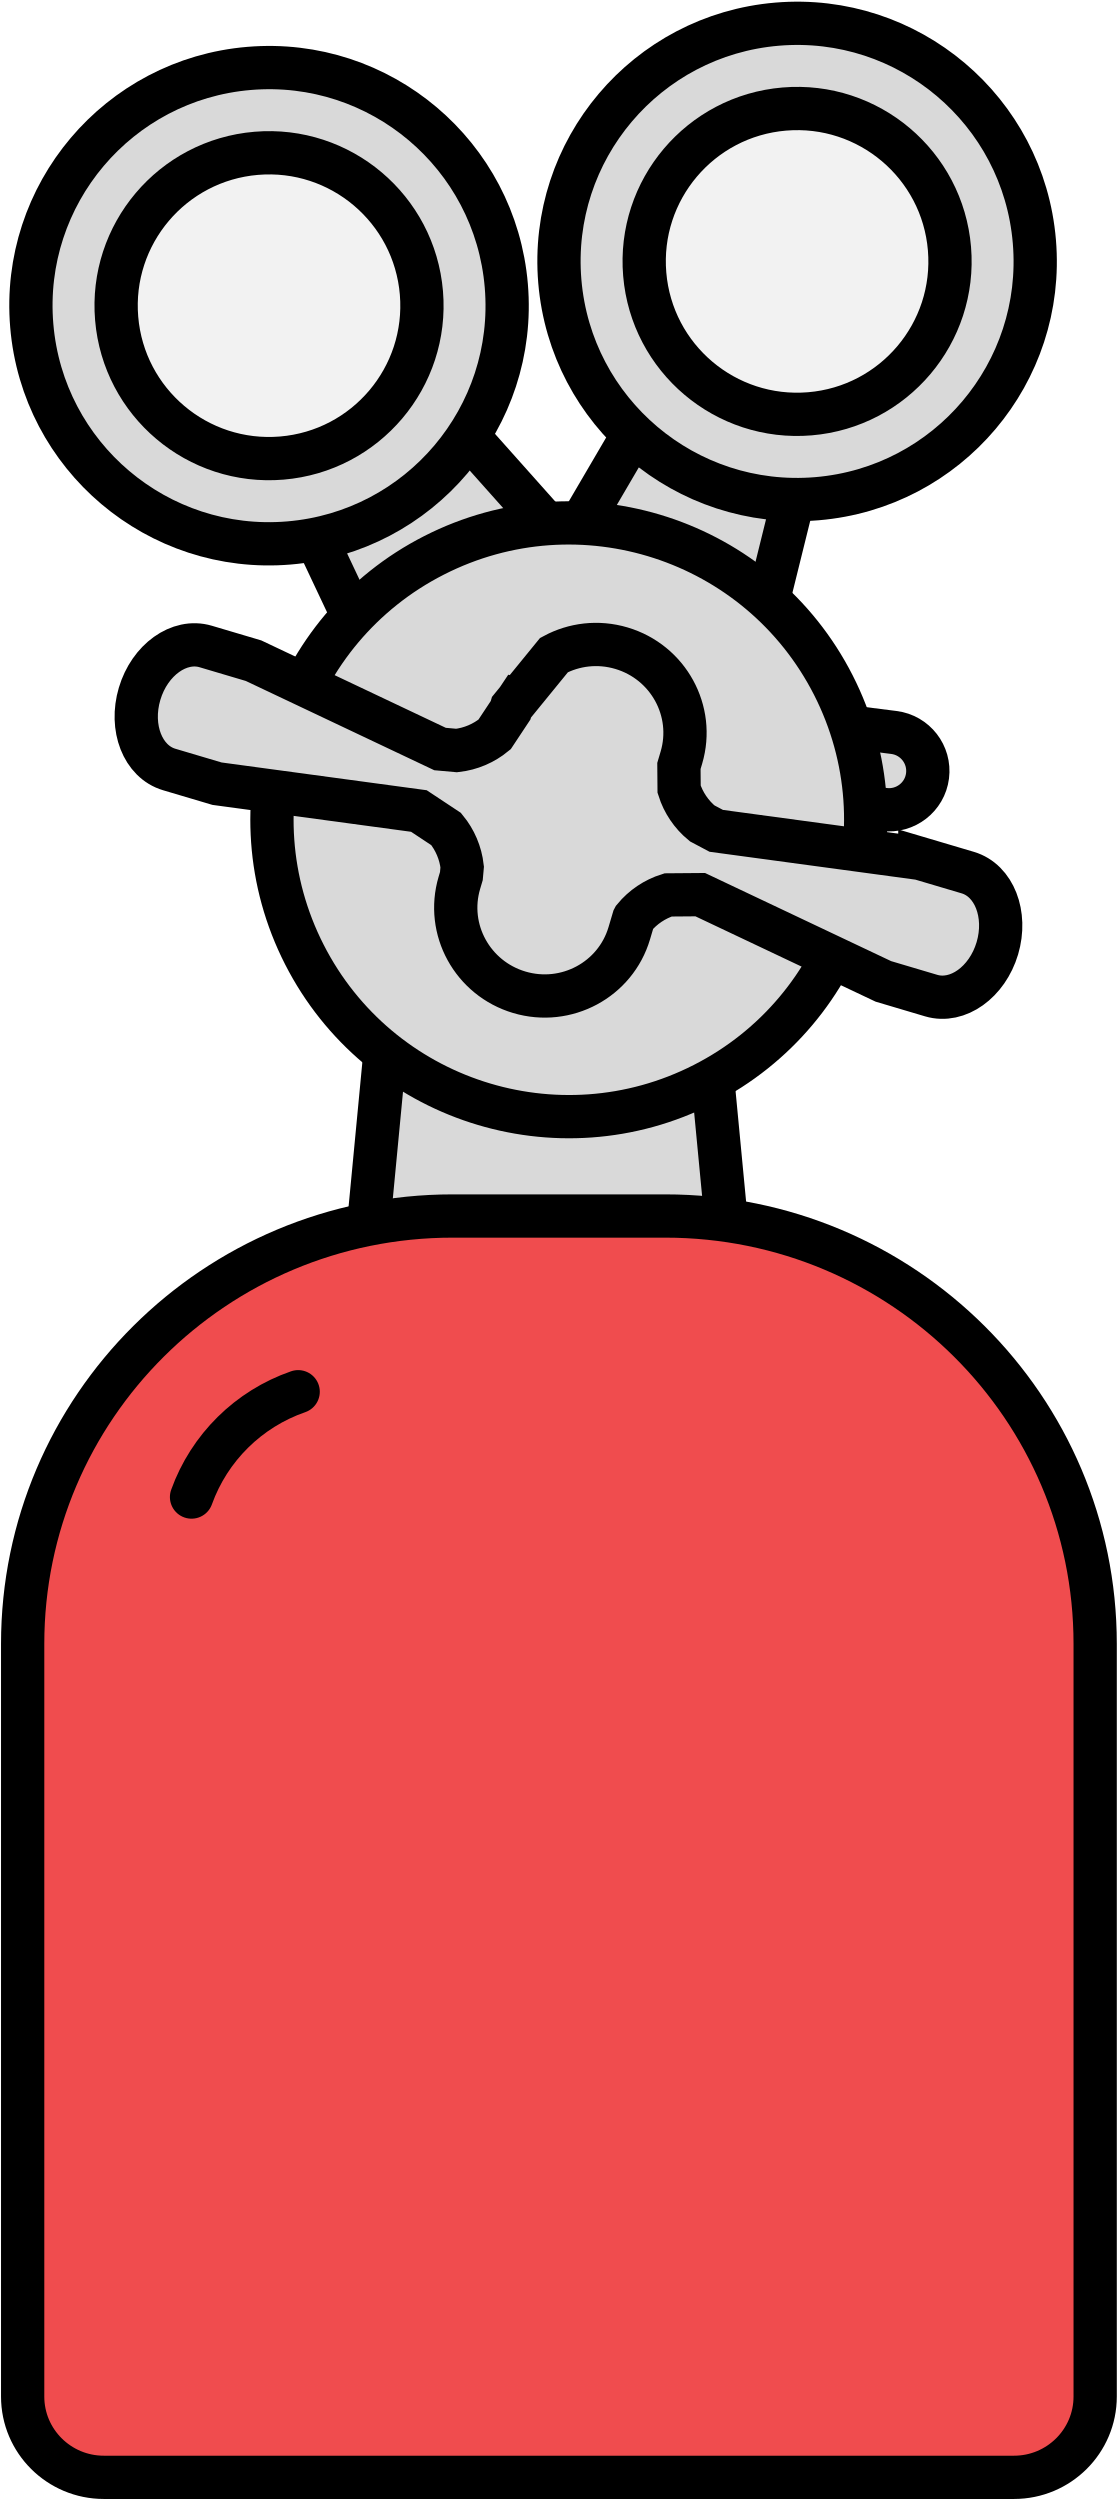
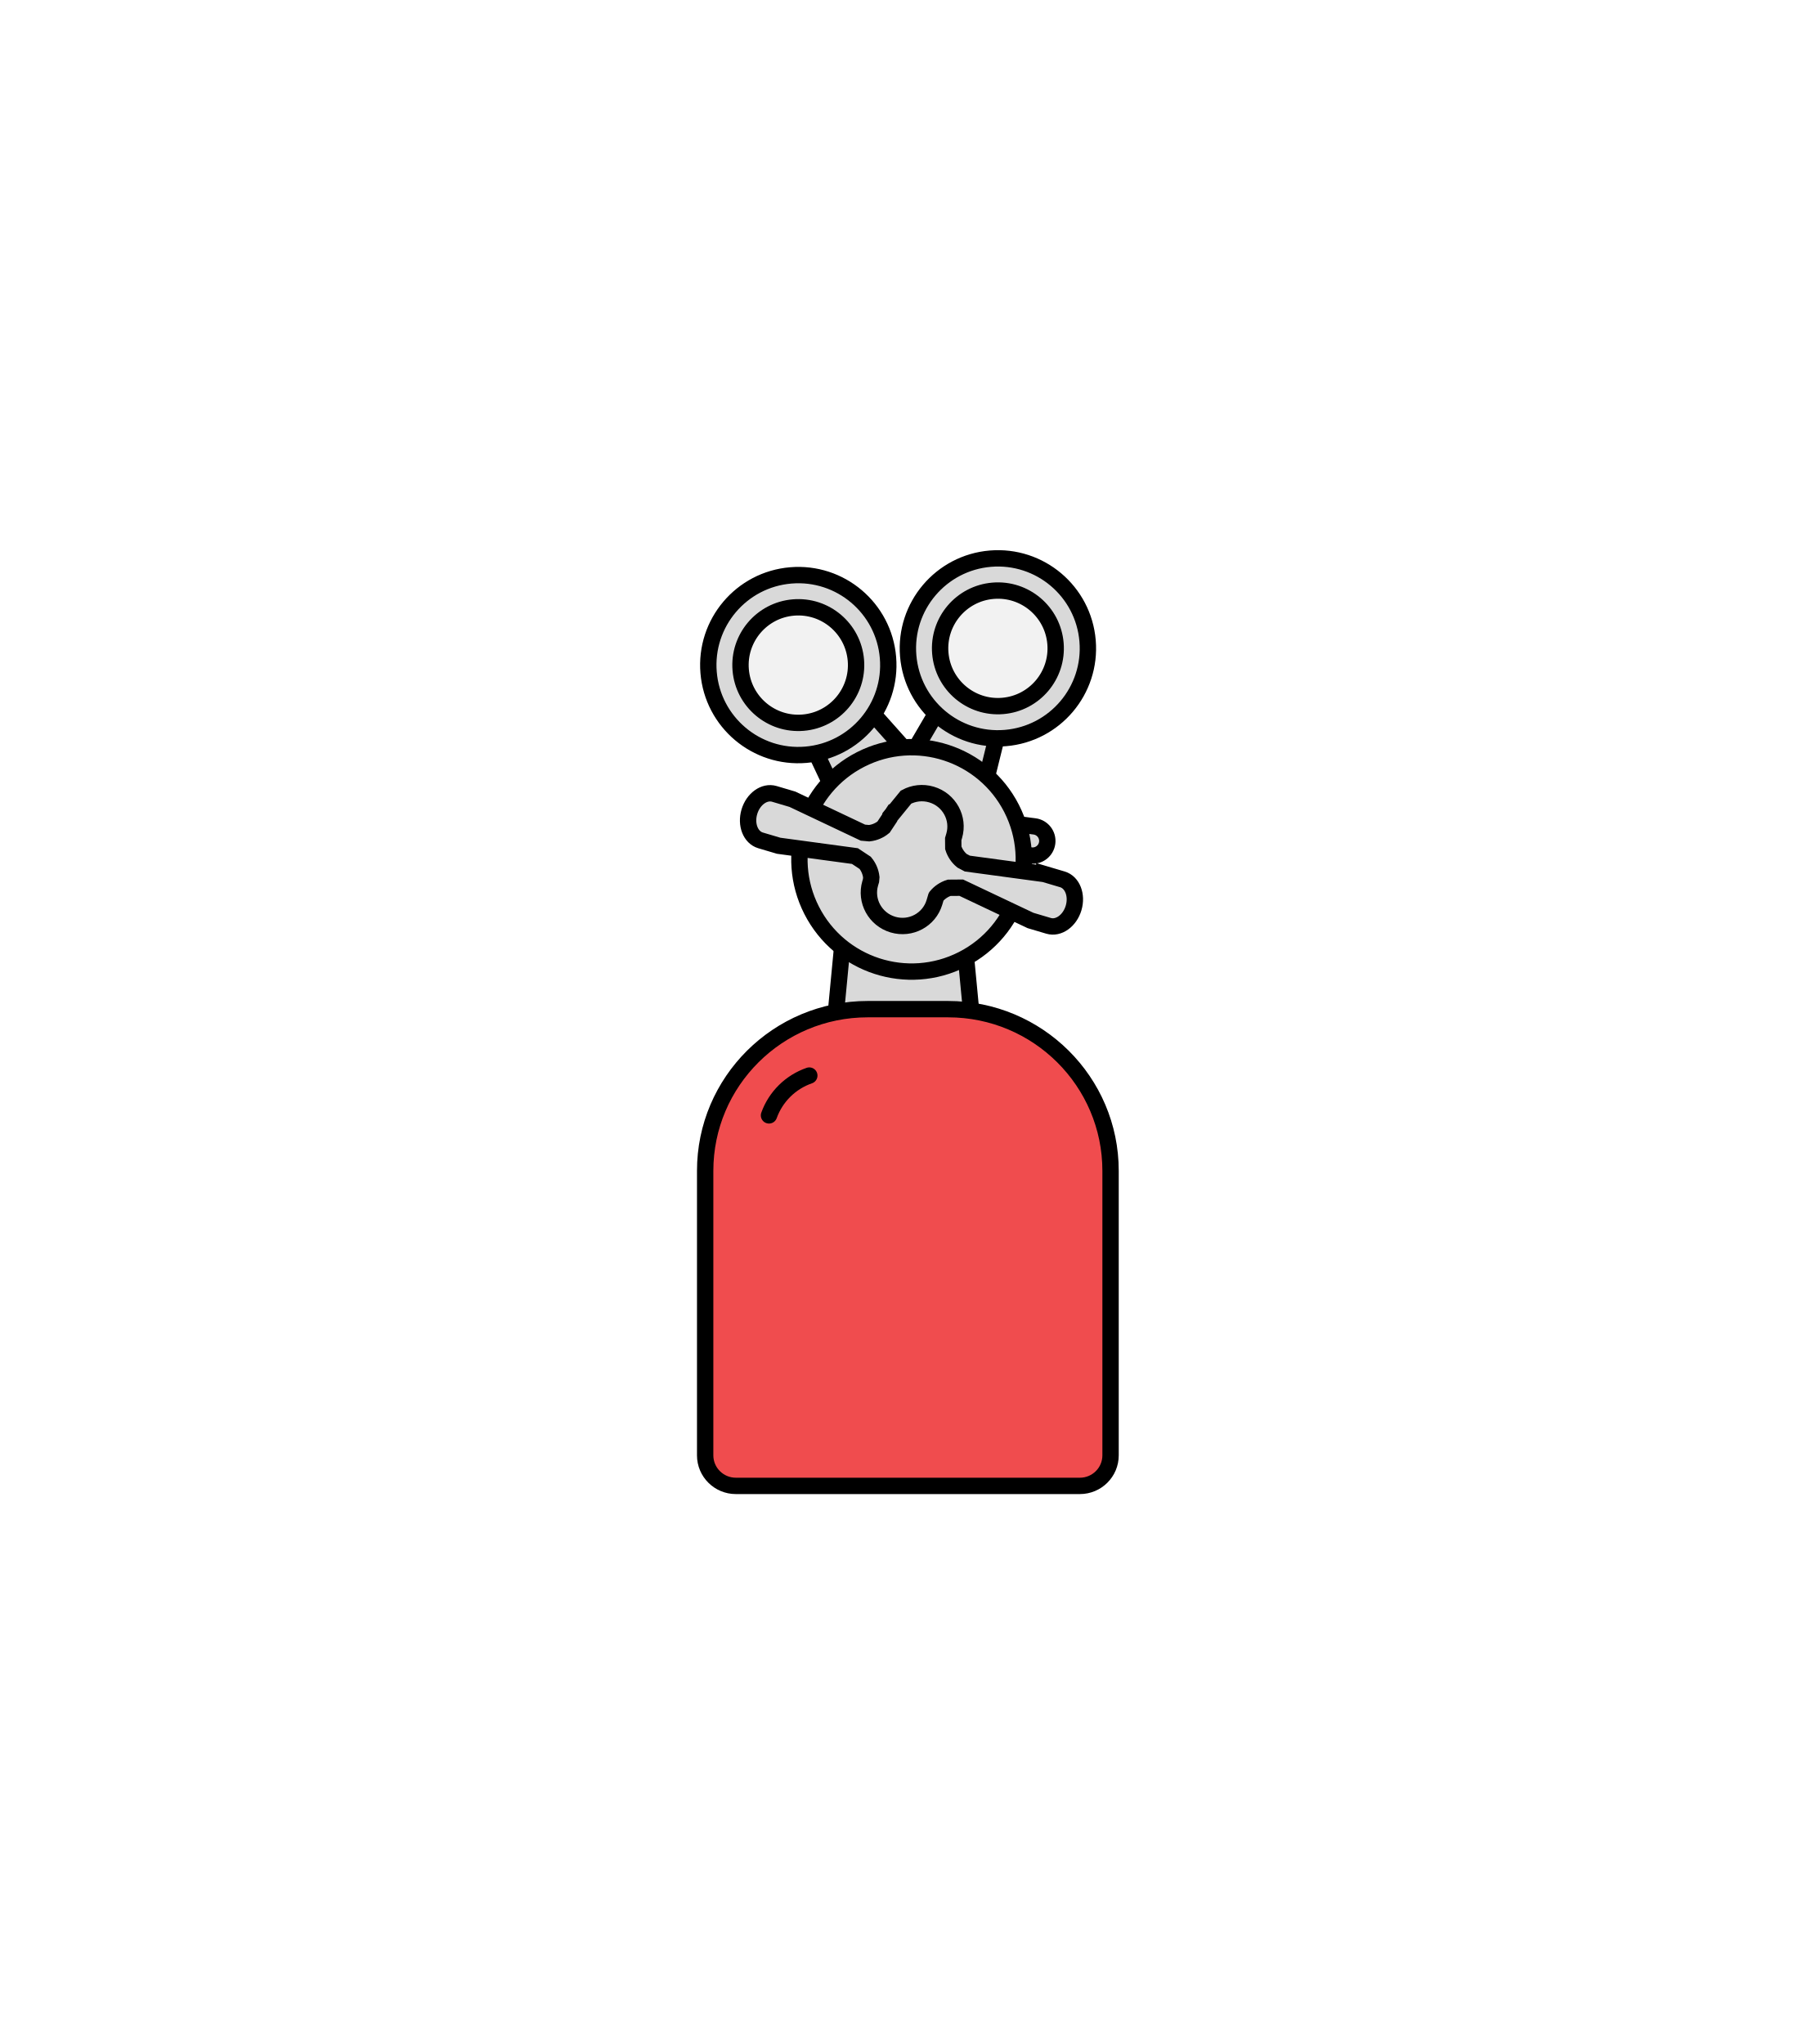
- <svg xmlns="http://www.w3.org/2000/svg" width="148" height="331" xml:space="preserve" overflow="hidden">
+ <svg xmlns="http://www.w3.org/2000/svg" width="636.0px" height="716.0px" xml:space="preserve" overflow="hidden" viewBox="-244.0 -192.5 636.0 716.0">
+   <rect id="bounding-box" x="-244.0" y="-192.5" width="636.0" height="716.0" fill="none" pointer-events="all" />
  <g transform="translate(-890 -313)">
    <path d="M0 5.139C0 2.301 2.301-1.52002e-15 5.139-3.04004e-15L5.139 0C7.977-1.52002e-15 10.278 2.301 10.278 5.139L10.278 42.618C10.278 45.456 7.977 47.757 5.139 47.757L5.139 47.757C2.301 47.757 0 45.456 0 42.618Z" stroke="#000000" stroke-width="5.729" stroke-miterlimit="8" fill="#D9D9D9" fill-rule="evenodd" transform="matrix(0.125415 -0.992104 -0.992104 -0.125415 1012.16 420.82)" />
    <path d="M935 515 942.917 432 982.083 432 990 515Z" stroke="#000000" stroke-width="5.729" stroke-miterlimit="8" fill="#D9D9D9" fill-rule="evenodd" />
    <path d="M914.215 346.93 929.248 350.027 930.048 346.142 975.338 396.97 946.765 415.873Z" stroke="#000000" stroke-width="5.729" stroke-miterlimit="8" fill="#D9D9D9" fill-rule="evenodd" />
    <path d="M992.224 339.048 998.161 353.202 1001.82 351.668 985.464 417.752 953.725 404.855Z" stroke="#000000" stroke-width="5.729" stroke-miterlimit="8" fill="#D9D9D9" fill-rule="evenodd" />
    <path d="M928.254 384.889C910.904 386.344 895.659 373.458 894.205 356.107 892.75 338.757 905.637 323.512 922.987 322.058 940.338 320.604 955.582 333.49 957.036 350.84 958.491 368.191 945.605 383.435 928.254 384.889Z" stroke="#000000" stroke-width="5.729" stroke-miterlimit="8" fill="#D9D9D9" fill-rule="evenodd" />
    <path d="M927.312 373.648C916.17 374.582 906.38 366.307 905.446 355.165 904.512 344.023 912.788 334.233 923.93 333.299 935.072 332.365 944.861 340.64 945.795 351.783 946.729 362.925 938.454 372.714 927.312 373.648Z" stroke="#000000" stroke-width="5.729" stroke-miterlimit="8" fill="#F2F2F2" fill-rule="evenodd" />
    <path d="M998.169 379.029C980.819 380.483 965.575 367.597 964.12 350.246 962.666 332.896 975.552 317.652 992.902 316.197 1010.25 314.743 1025.5 327.629 1026.95 344.979 1028.41 362.33 1015.52 377.574 998.169 379.029Z" stroke="#000000" stroke-width="5.729" stroke-miterlimit="8" fill="#D9D9D9" fill-rule="evenodd" />
    <path d="M997.227 367.787C986.085 368.721 976.296 360.446 975.362 349.304 974.428 338.162 982.703 328.372 993.845 327.438 1004.99 326.504 1014.78 334.78 1015.71 345.922 1016.64 357.064 1008.37 366.853 997.227 367.787Z" stroke="#000000" stroke-width="5.729" stroke-miterlimit="8" fill="#F2F2F2" fill-rule="evenodd" />
    <path d="M930.3 439.382C920.446 420.045 928.133 396.38 947.47 386.526 966.808 376.671 990.473 384.358 1000.33 403.695 1010.18 423.033 1002.49 446.698 983.157 456.552 963.82 466.407 940.155 458.72 930.3 439.382Z" stroke="#000000" stroke-width="5.729" stroke-miterlimit="8" fill="#D9D9D9" fill-rule="evenodd" />
    <path d="M958.759 444.379C952.547 442.536 948.993 436.048 950.821 429.887L951.086 428.994 951.194 427.787C950.986 425.935 950.239 424.19 949.069 422.767L945.461 420.378 918.737 416.76 918.737 416.76 912.402 414.88C908.903 413.842 907.148 409.355 908.482 404.858 909.816 400.361 913.734 397.557 917.234 398.595L923.569 400.475 923.569 400.475 948.261 412.171 950.46 412.368C952.312 412.16 954.057 411.413 955.48 410.242L957.6 407.041 957.72 406.637 958.505 405.675 958.568 405.58 958.579 405.583 963.355 399.727C965.989 398.312 969.172 397.898 972.278 398.82 978.489 400.663 982.043 407.151 980.215 413.312L979.889 414.411 979.914 417.492C980.468 419.249 981.523 420.828 982.963 422.012L984.832 423.003 1011.79 426.653 1011.79 426.652 1018.13 428.532C1021.63 429.571 1023.38 434.058 1022.05 438.555 1020.71 443.052 1016.79 445.855 1013.29 444.817L1006.96 442.937 1006.96 442.937 982.712 431.453 978.456 431.487C976.699 432.041 975.121 433.096 973.937 434.535L973.893 434.618 973.316 436.562C971.488 442.723 964.971 446.223 958.759 444.379Z" stroke="#000000" stroke-width="5.729" stroke-miterlimit="8" fill="#D9D9D9" fill-rule="evenodd" />
    <path d="M949.916 474 978.084 474C1009.52 474 1035 499.363 1035 530.65L1035 587.507 1035 610.811 1035 630.301C1035 636.21 1030.19 641 1024.25 641L903.749 641C897.813 641 893 636.21 893 630.301L893 610.811 893 587.507 893 530.65C893 499.363 918.482 474 949.916 474Z" stroke="#000000" stroke-width="5.729" stroke-miterlimit="8" fill="#F04C4E" fill-rule="evenodd" />
    <path d="M915.36 511.21C917.715 504.666 922.905 499.54 929.477 497.265" stroke="#000000" stroke-width="5.729" stroke-linecap="round" stroke-linejoin="round" stroke-miterlimit="10" fill="none" fill-rule="evenodd" />
  </g>
</svg>
